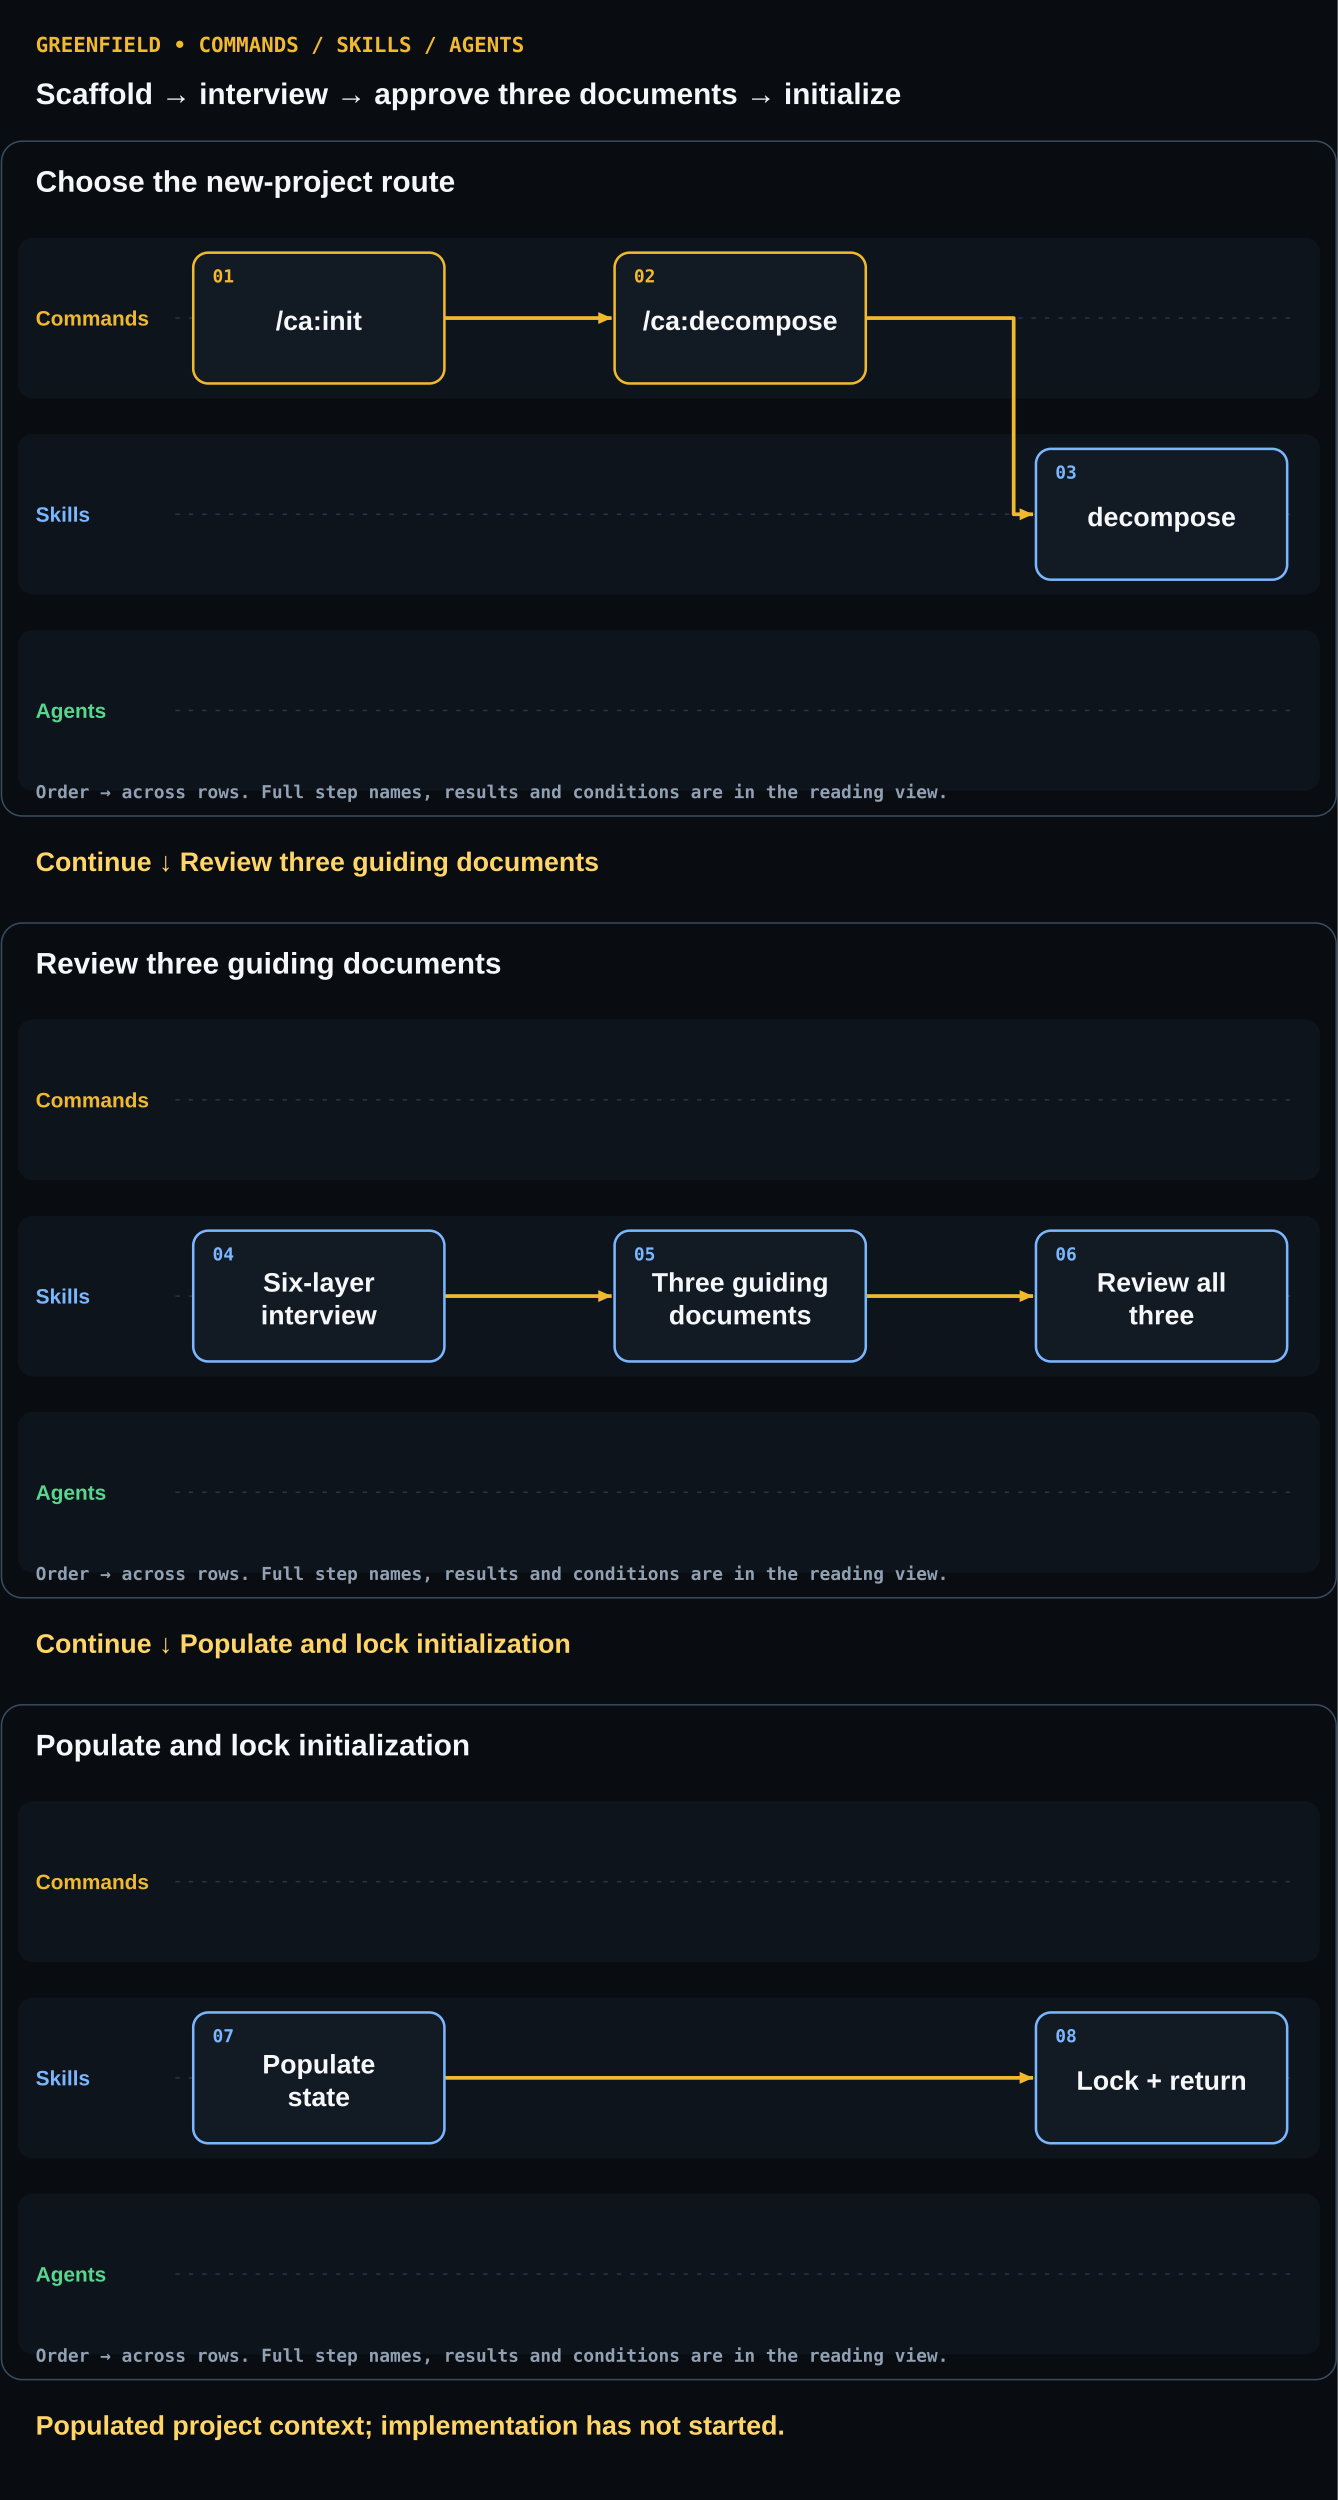
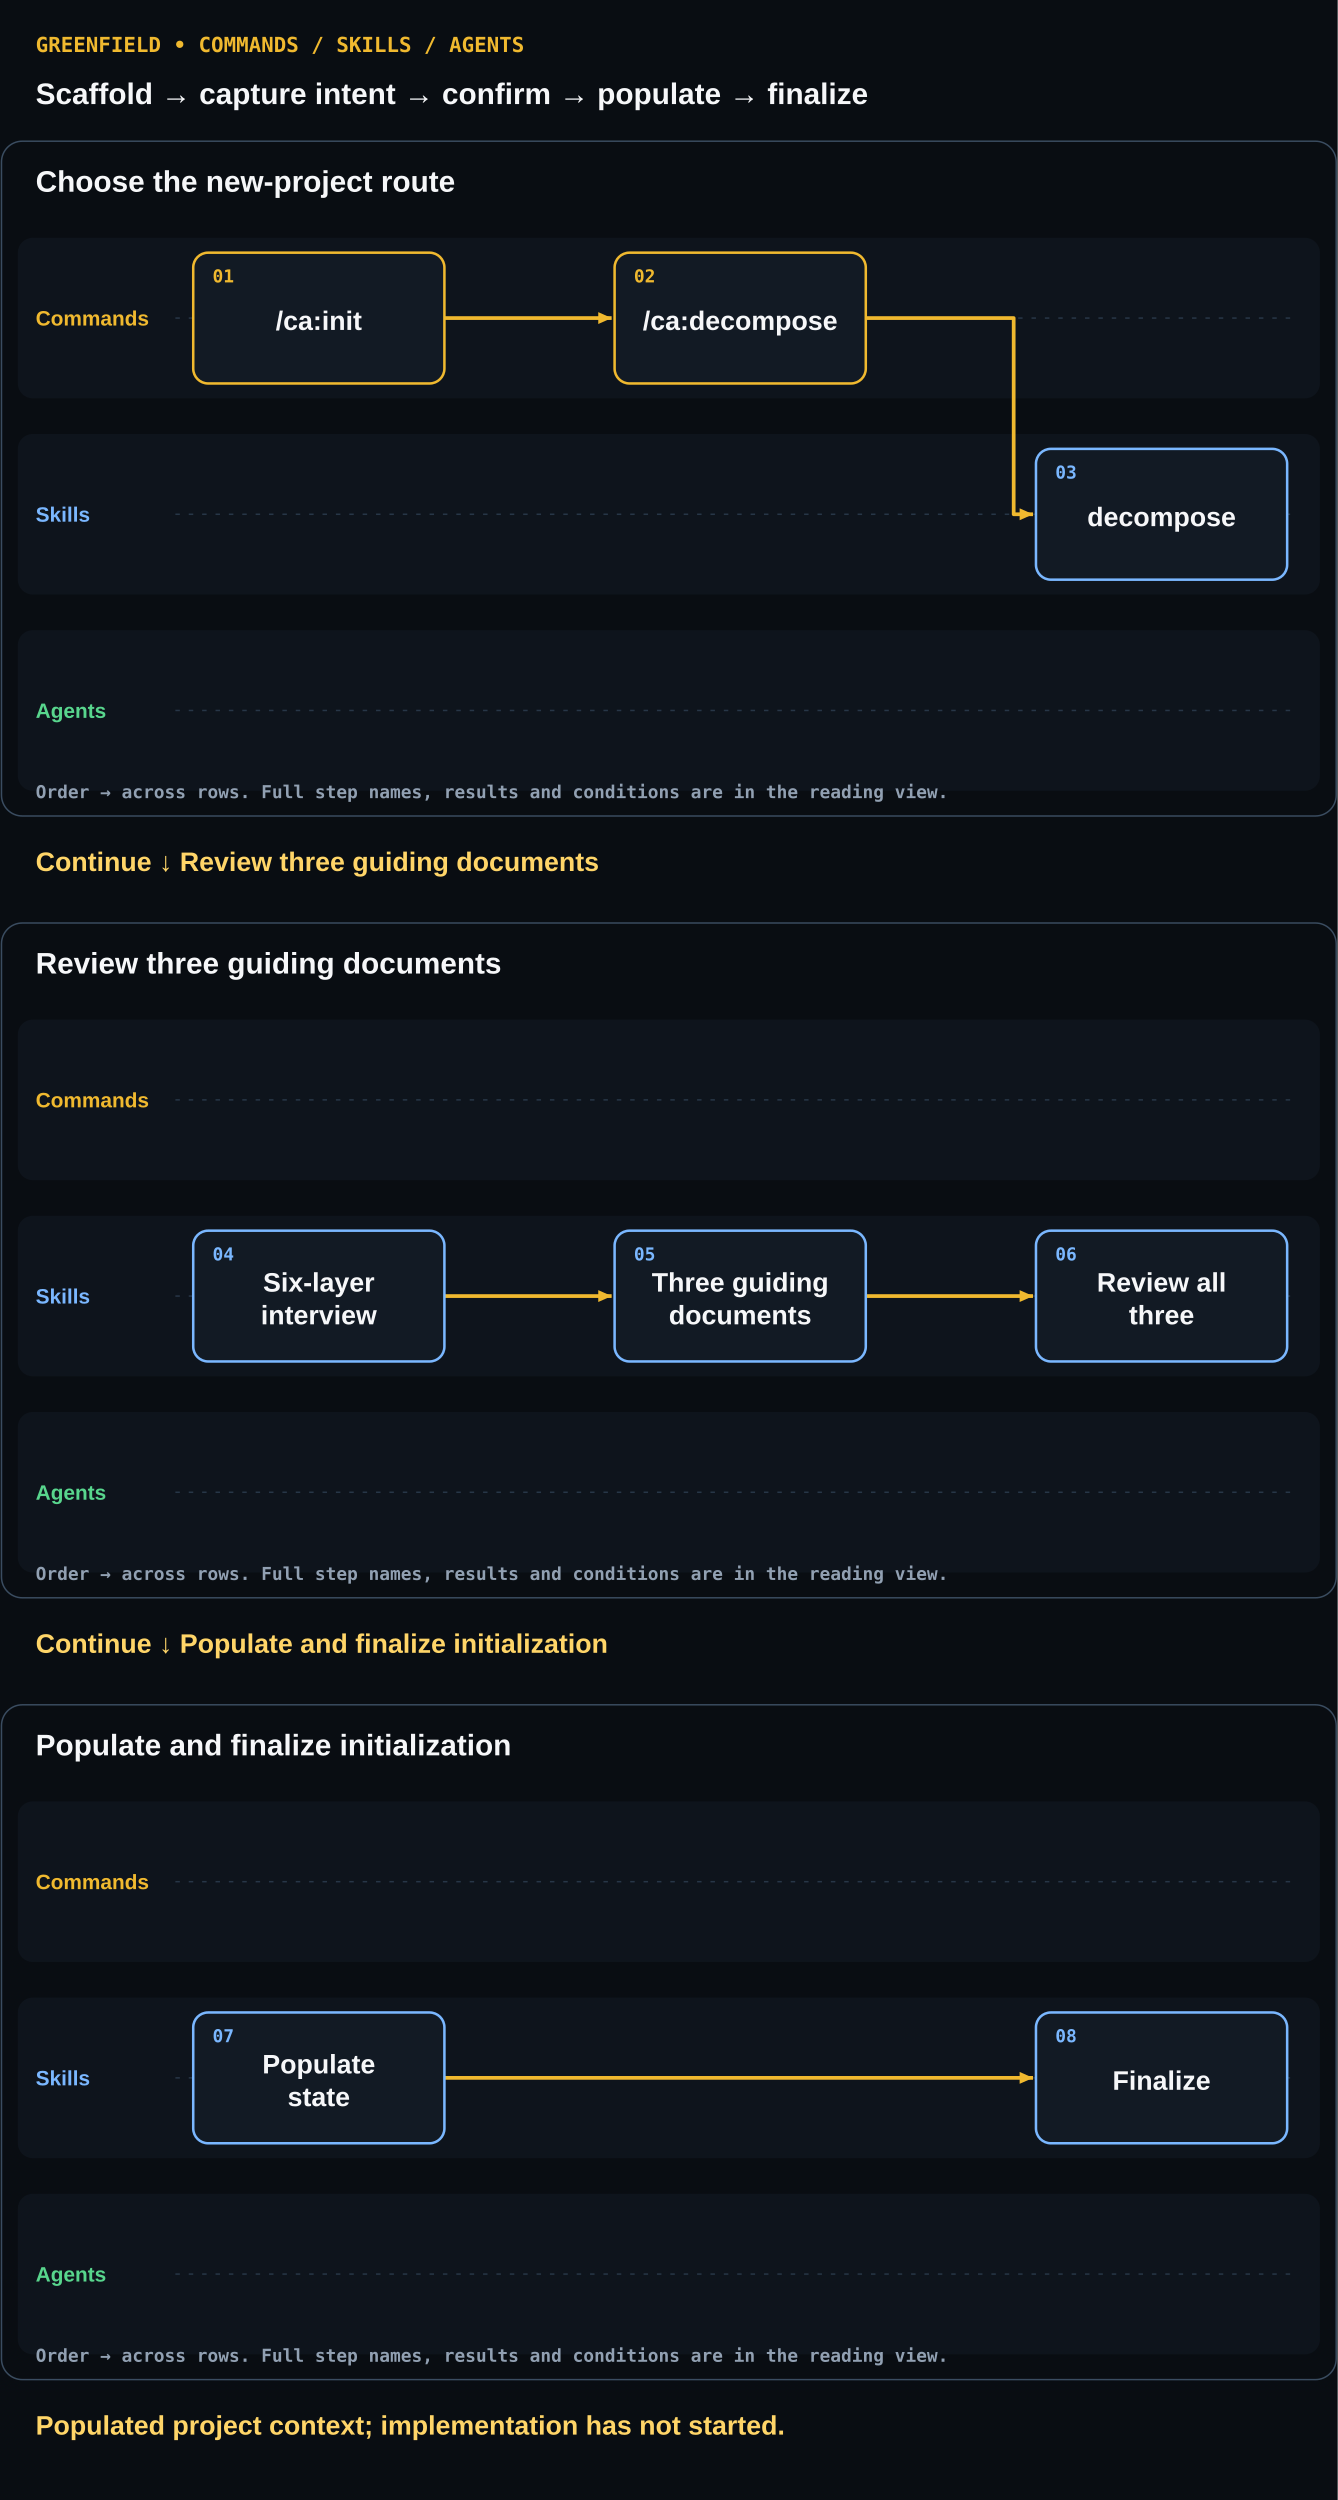
<svg xmlns="http://www.w3.org/2000/svg" viewBox="0 0 900 1682" role="img" data-diagram-system="ca-v2" data-execution-map="greenfield">
  <rect width="900" height="1682" fill="#090d12" />
  <text x="24" y="35" font-family="JetBrains Mono Variable, Consolas, Cascadia Mono, monospace" font-size="14" font-weight="600" fill="#f0b92f" text-anchor="start" data-max-width="852">GREENFIELD • COMMANDS / SKILLS / AGENTS</text>
-   <text x="24" y="70" font-family="Manrope Variable, Segoe UI, Arial, sans-serif" font-size="20" font-weight="650" fill="#f6f7f9" text-anchor="start" data-max-width="852">Scaffold → interview → approve three documents → initialize</text>
+   <text x="24" y="70" font-family="Manrope Variable, Segoe UI, Arial, sans-serif" font-size="20" font-weight="650" fill="#f6f7f9" text-anchor="start" data-max-width="852">Scaffold → capture intent → confirm → populate → finalize</text>
  <svg x="0" y="94" width="900" height="456" viewBox="0 0 900 456" role="img" data-diagram-system="ca-v2" data-execution-chapter="begin-greenfield">
    <defs>
      <marker id="asset-greenfield-begin-greenfield-arrow" markerUnits="userSpaceOnUse" viewBox="0 0 9 8" markerWidth="9" markerHeight="8" refX="9" refY="4" orient="auto">
        <path d="M0 0L9 4L0 8Z" fill="#f0b92f" />
      </marker>
    </defs>
    <rect x="1" y="1" width="898" height="454" rx="14" fill="#090d12" stroke="#3a4c60" />
    <text x="24" y="35" font-family="Manrope Variable, Segoe UI, Arial, sans-serif" font-size="20" font-weight="650" fill="#f6f7f9" text-anchor="start" data-max-width="760">Choose the new-project route</text>
    <rect x="12" y="66" width="876" height="108" rx="10" fill="#0e141c" />
    <path d="M118 120H874" fill="none" stroke="#273647" stroke-dasharray="3 6" />
    <text x="24" y="125" font-family="Manrope Variable, Segoe UI, Arial, sans-serif" font-size="14" font-weight="650" fill="#f0b92f" text-anchor="start" data-max-width="91">Commands</text>
    <rect x="12" y="198" width="876" height="108" rx="10" fill="#0e141c" />
    <path d="M118 252H874" fill="none" stroke="#273647" stroke-dasharray="3 6" />
    <text x="24" y="257" font-family="Manrope Variable, Segoe UI, Arial, sans-serif" font-size="14" font-weight="650" fill="#7ab7ff" text-anchor="start" data-max-width="91">Skills</text>
    <rect x="12" y="330" width="876" height="108" rx="10" fill="#0e141c" />
    <path d="M118 384H874" fill="none" stroke="#273647" stroke-dasharray="3 6" />
    <text x="24" y="389" font-family="Manrope Variable, Segoe UI, Arial, sans-serif" font-size="14" font-weight="650" fill="#58d68d" text-anchor="start" data-max-width="91">Agents</text>
    <path data-map-edge="green-init:green-entry" data-relation="sequence" d="M299 120H398.5V120H411.5" fill="none" stroke="#f0b92f" stroke-width="2.5" stroke-linejoin="round" marker-end="url(#asset-greenfield-begin-greenfield-arrow)" />
    <path data-map-edge="green-entry:green-resume" data-relation="sequence" d="M582.5 120H682V252H695" fill="none" stroke="#f0b92f" stroke-width="2.5" stroke-linejoin="round" marker-end="url(#asset-greenfield-begin-greenfield-arrow)" />
    <g data-map-node="green-init" data-role="command">
      <rect x="130" y="76" width="169" height="88" rx="10" fill="#121a24" stroke="#f0b92f" stroke-width="1.7" />
      <text x="143" y="96" font-family="JetBrains Mono Variable, Consolas, Cascadia Mono, monospace" font-size="12" font-weight="600" fill="#f0b92f" text-anchor="start" data-max-width="147" data-label-kind="annotation">01</text>
      <text x="214.5" y="128" font-family="Manrope Variable, Segoe UI, Arial, sans-serif" font-size="18" font-weight="650" fill="#f6f7f9" text-anchor="middle" data-max-width="153">/ca:init</text>
    </g>
    <g data-map-node="green-entry" data-role="command">
      <rect x="413.5" y="76" width="169" height="88" rx="10" fill="#121a24" stroke="#f0b92f" stroke-width="1.7" />
      <text x="426.5" y="96" font-family="JetBrains Mono Variable, Consolas, Cascadia Mono, monospace" font-size="12" font-weight="600" fill="#f0b92f" text-anchor="start" data-max-width="147" data-label-kind="annotation">02</text>
      <text x="498" y="128" font-family="Manrope Variable, Segoe UI, Arial, sans-serif" font-size="18" font-weight="650" fill="#f6f7f9" text-anchor="middle" data-max-width="153">/ca:decompose</text>
    </g>
    <g data-map-node="green-resume" data-role="skill">
      <rect x="697" y="208" width="169" height="88" rx="10" fill="#121a24" stroke="#7ab7ff" stroke-width="1.7" />
      <text x="710" y="228" font-family="JetBrains Mono Variable, Consolas, Cascadia Mono, monospace" font-size="12" font-weight="600" fill="#7ab7ff" text-anchor="start" data-max-width="147" data-label-kind="annotation">03</text>
      <text x="781.5" y="260" font-family="Manrope Variable, Segoe UI, Arial, sans-serif" font-size="18" font-weight="650" fill="#f6f7f9" text-anchor="middle" data-max-width="153">decompose</text>
    </g>
    <text x="24" y="443" font-family="JetBrains Mono Variable, Consolas, Cascadia Mono, monospace" font-size="12" font-weight="600" fill="#91a0b2" text-anchor="start" data-max-width="852" data-label-kind="annotation">Order → across rows. Full step names, results and conditions are in the reading view.</text>
  </svg>
  <text x="24" y="586" font-family="Manrope Variable, Segoe UI, Arial, sans-serif" font-size="18" font-weight="650" fill="#ffd568" text-anchor="start" data-max-width="852">Continue ↓ Review three guiding documents</text>
  <svg x="0" y="620" width="900" height="456" viewBox="0 0 900 456" role="img" data-diagram-system="ca-v2" data-execution-chapter="design-project">
    <defs>
      <marker id="asset-greenfield-design-project-arrow" markerUnits="userSpaceOnUse" viewBox="0 0 9 8" markerWidth="9" markerHeight="8" refX="9" refY="4" orient="auto">
        <path d="M0 0L9 4L0 8Z" fill="#f0b92f" />
      </marker>
    </defs>
    <rect x="1" y="1" width="898" height="454" rx="14" fill="#090d12" stroke="#3a4c60" />
    <text x="24" y="35" font-family="Manrope Variable, Segoe UI, Arial, sans-serif" font-size="20" font-weight="650" fill="#f6f7f9" text-anchor="start" data-max-width="760">Review three guiding documents</text>
    <rect x="12" y="66" width="876" height="108" rx="10" fill="#0e141c" />
    <path d="M118 120H874" fill="none" stroke="#273647" stroke-dasharray="3 6" />
    <text x="24" y="125" font-family="Manrope Variable, Segoe UI, Arial, sans-serif" font-size="14" font-weight="650" fill="#f0b92f" text-anchor="start" data-max-width="91">Commands</text>
    <rect x="12" y="198" width="876" height="108" rx="10" fill="#0e141c" />
    <path d="M118 252H874" fill="none" stroke="#273647" stroke-dasharray="3 6" />
    <text x="24" y="257" font-family="Manrope Variable, Segoe UI, Arial, sans-serif" font-size="14" font-weight="650" fill="#7ab7ff" text-anchor="start" data-max-width="91">Skills</text>
    <rect x="12" y="330" width="876" height="108" rx="10" fill="#0e141c" />
    <path d="M118 384H874" fill="none" stroke="#273647" stroke-dasharray="3 6" />
    <text x="24" y="389" font-family="Manrope Variable, Segoe UI, Arial, sans-serif" font-size="14" font-weight="650" fill="#58d68d" text-anchor="start" data-max-width="91">Agents</text>
    <path data-map-edge="green-layers:green-docs" data-relation="sequence" d="M299 252H398.5V252H411.5" fill="none" stroke="#f0b92f" stroke-width="2.5" stroke-linejoin="round" marker-end="url(#asset-greenfield-design-project-arrow)" />
    <path data-map-edge="green-docs:green-approve" data-relation="return" d="M582.5 252H682V252H695" fill="none" stroke="#f0b92f" stroke-width="2.5" stroke-linejoin="round" marker-end="url(#asset-greenfield-design-project-arrow)" />
    <g data-map-node="green-layers" data-role="skill">
      <rect x="130" y="208" width="169" height="88" rx="10" fill="#121a24" stroke="#7ab7ff" stroke-width="1.7" />
      <text x="143" y="228" font-family="JetBrains Mono Variable, Consolas, Cascadia Mono, monospace" font-size="12" font-weight="600" fill="#7ab7ff" text-anchor="start" data-max-width="147" data-label-kind="annotation">04</text>
      <text x="214.5" y="249" font-family="Manrope Variable, Segoe UI, Arial, sans-serif" font-size="18" font-weight="650" fill="#f6f7f9" text-anchor="middle" data-max-width="153">Six-layer</text>
      <text x="214.5" y="271" font-family="Manrope Variable, Segoe UI, Arial, sans-serif" font-size="18" font-weight="650" fill="#f6f7f9" text-anchor="middle" data-max-width="153">interview</text>
    </g>
    <g data-map-node="green-docs" data-role="skill">
      <rect x="413.5" y="208" width="169" height="88" rx="10" fill="#121a24" stroke="#7ab7ff" stroke-width="1.7" />
      <text x="426.5" y="228" font-family="JetBrains Mono Variable, Consolas, Cascadia Mono, monospace" font-size="12" font-weight="600" fill="#7ab7ff" text-anchor="start" data-max-width="147" data-label-kind="annotation">05</text>
      <text x="498" y="249" font-family="Manrope Variable, Segoe UI, Arial, sans-serif" font-size="18" font-weight="650" fill="#f6f7f9" text-anchor="middle" data-max-width="153">Three guiding</text>
      <text x="498" y="271" font-family="Manrope Variable, Segoe UI, Arial, sans-serif" font-size="18" font-weight="650" fill="#f6f7f9" text-anchor="middle" data-max-width="153">documents</text>
    </g>
    <g data-map-node="green-approve" data-role="skill">
      <rect x="697" y="208" width="169" height="88" rx="10" fill="#121a24" stroke="#7ab7ff" stroke-width="1.7" />
      <text x="710" y="228" font-family="JetBrains Mono Variable, Consolas, Cascadia Mono, monospace" font-size="12" font-weight="600" fill="#7ab7ff" text-anchor="start" data-max-width="147" data-label-kind="annotation">06</text>
      <text x="781.5" y="249" font-family="Manrope Variable, Segoe UI, Arial, sans-serif" font-size="18" font-weight="650" fill="#f6f7f9" text-anchor="middle" data-max-width="153">Review all</text>
      <text x="781.5" y="271" font-family="Manrope Variable, Segoe UI, Arial, sans-serif" font-size="18" font-weight="650" fill="#f6f7f9" text-anchor="middle" data-max-width="153">three</text>
    </g>
    <text x="24" y="443" font-family="JetBrains Mono Variable, Consolas, Cascadia Mono, monospace" font-size="12" font-weight="600" fill="#91a0b2" text-anchor="start" data-max-width="852" data-label-kind="annotation">Order → across rows. Full step names, results and conditions are in the reading view.</text>
  </svg>
-   <text x="24" y="1112" font-family="Manrope Variable, Segoe UI, Arial, sans-serif" font-size="18" font-weight="650" fill="#ffd568" text-anchor="start" data-max-width="852">Continue ↓ Populate and lock initialization</text>
+   <text x="24" y="1112" font-family="Manrope Variable, Segoe UI, Arial, sans-serif" font-size="18" font-weight="650" fill="#ffd568" text-anchor="start" data-max-width="852">Continue ↓ Populate and finalize initialization</text>
  <svg x="0" y="1146" width="900" height="456" viewBox="0 0 900 456" role="img" data-diagram-system="ca-v2" data-execution-chapter="lock-greenfield">
    <defs>
      <marker id="asset-greenfield-lock-greenfield-arrow" markerUnits="userSpaceOnUse" viewBox="0 0 9 8" markerWidth="9" markerHeight="8" refX="9" refY="4" orient="auto">
        <path d="M0 0L9 4L0 8Z" fill="#f0b92f" />
      </marker>
    </defs>
    <rect x="1" y="1" width="898" height="454" rx="14" fill="#090d12" stroke="#3a4c60" />
-     <text x="24" y="35" font-family="Manrope Variable, Segoe UI, Arial, sans-serif" font-size="20" font-weight="650" fill="#f6f7f9" text-anchor="start" data-max-width="760">Populate and lock initialization</text>
+     <text x="24" y="35" font-family="Manrope Variable, Segoe UI, Arial, sans-serif" font-size="20" font-weight="650" fill="#f6f7f9" text-anchor="start" data-max-width="760">Populate and finalize initialization</text>
    <rect x="12" y="66" width="876" height="108" rx="10" fill="#0e141c" />
    <path d="M118 120H874" fill="none" stroke="#273647" stroke-dasharray="3 6" />
    <text x="24" y="125" font-family="Manrope Variable, Segoe UI, Arial, sans-serif" font-size="14" font-weight="650" fill="#f0b92f" text-anchor="start" data-max-width="91">Commands</text>
    <rect x="12" y="198" width="876" height="108" rx="10" fill="#0e141c" />
    <path d="M118 252H874" fill="none" stroke="#273647" stroke-dasharray="3 6" />
    <text x="24" y="257" font-family="Manrope Variable, Segoe UI, Arial, sans-serif" font-size="14" font-weight="650" fill="#7ab7ff" text-anchor="start" data-max-width="91">Skills</text>
    <rect x="12" y="330" width="876" height="108" rx="10" fill="#0e141c" />
    <path d="M118 384H874" fill="none" stroke="#273647" stroke-dasharray="3 6" />
    <text x="24" y="389" font-family="Manrope Variable, Segoe UI, Arial, sans-serif" font-size="14" font-weight="650" fill="#58d68d" text-anchor="start" data-max-width="91">Agents</text>
    <path data-map-edge="green-populate:green-lock" data-relation="sequence" d="M299 252H682V252H695" fill="none" stroke="#f0b92f" stroke-width="2.5" stroke-linejoin="round" marker-end="url(#asset-greenfield-lock-greenfield-arrow)" />
    <g data-map-node="green-populate" data-role="skill">
      <rect x="130" y="208" width="169" height="88" rx="10" fill="#121a24" stroke="#7ab7ff" stroke-width="1.7" />
      <text x="143" y="228" font-family="JetBrains Mono Variable, Consolas, Cascadia Mono, monospace" font-size="12" font-weight="600" fill="#7ab7ff" text-anchor="start" data-max-width="147" data-label-kind="annotation">07</text>
      <text x="214.5" y="249" font-family="Manrope Variable, Segoe UI, Arial, sans-serif" font-size="18" font-weight="650" fill="#f6f7f9" text-anchor="middle" data-max-width="153">Populate</text>
      <text x="214.5" y="271" font-family="Manrope Variable, Segoe UI, Arial, sans-serif" font-size="18" font-weight="650" fill="#f6f7f9" text-anchor="middle" data-max-width="153">state</text>
    </g>
    <g data-map-node="green-lock" data-role="skill">
      <rect x="697" y="208" width="169" height="88" rx="10" fill="#121a24" stroke="#7ab7ff" stroke-width="1.7" />
      <text x="710" y="228" font-family="JetBrains Mono Variable, Consolas, Cascadia Mono, monospace" font-size="12" font-weight="600" fill="#7ab7ff" text-anchor="start" data-max-width="147" data-label-kind="annotation">08</text>
-       <text x="781.5" y="260" font-family="Manrope Variable, Segoe UI, Arial, sans-serif" font-size="18" font-weight="650" fill="#f6f7f9" text-anchor="middle" data-max-width="153">Lock + return</text>
+       <text x="781.5" y="260" font-family="Manrope Variable, Segoe UI, Arial, sans-serif" font-size="18" font-weight="650" fill="#f6f7f9" text-anchor="middle" data-max-width="153">Finalize</text>
    </g>
    <text x="24" y="443" font-family="JetBrains Mono Variable, Consolas, Cascadia Mono, monospace" font-size="12" font-weight="600" fill="#91a0b2" text-anchor="start" data-max-width="852" data-label-kind="annotation">Order → across rows. Full step names, results and conditions are in the reading view.</text>
  </svg>
  <text x="24" y="1638" font-family="Manrope Variable, Segoe UI, Arial, sans-serif" font-size="18" font-weight="650" fill="#ffd568" text-anchor="start" data-max-width="852">Populated project context; implementation has not started.</text>
</svg>
